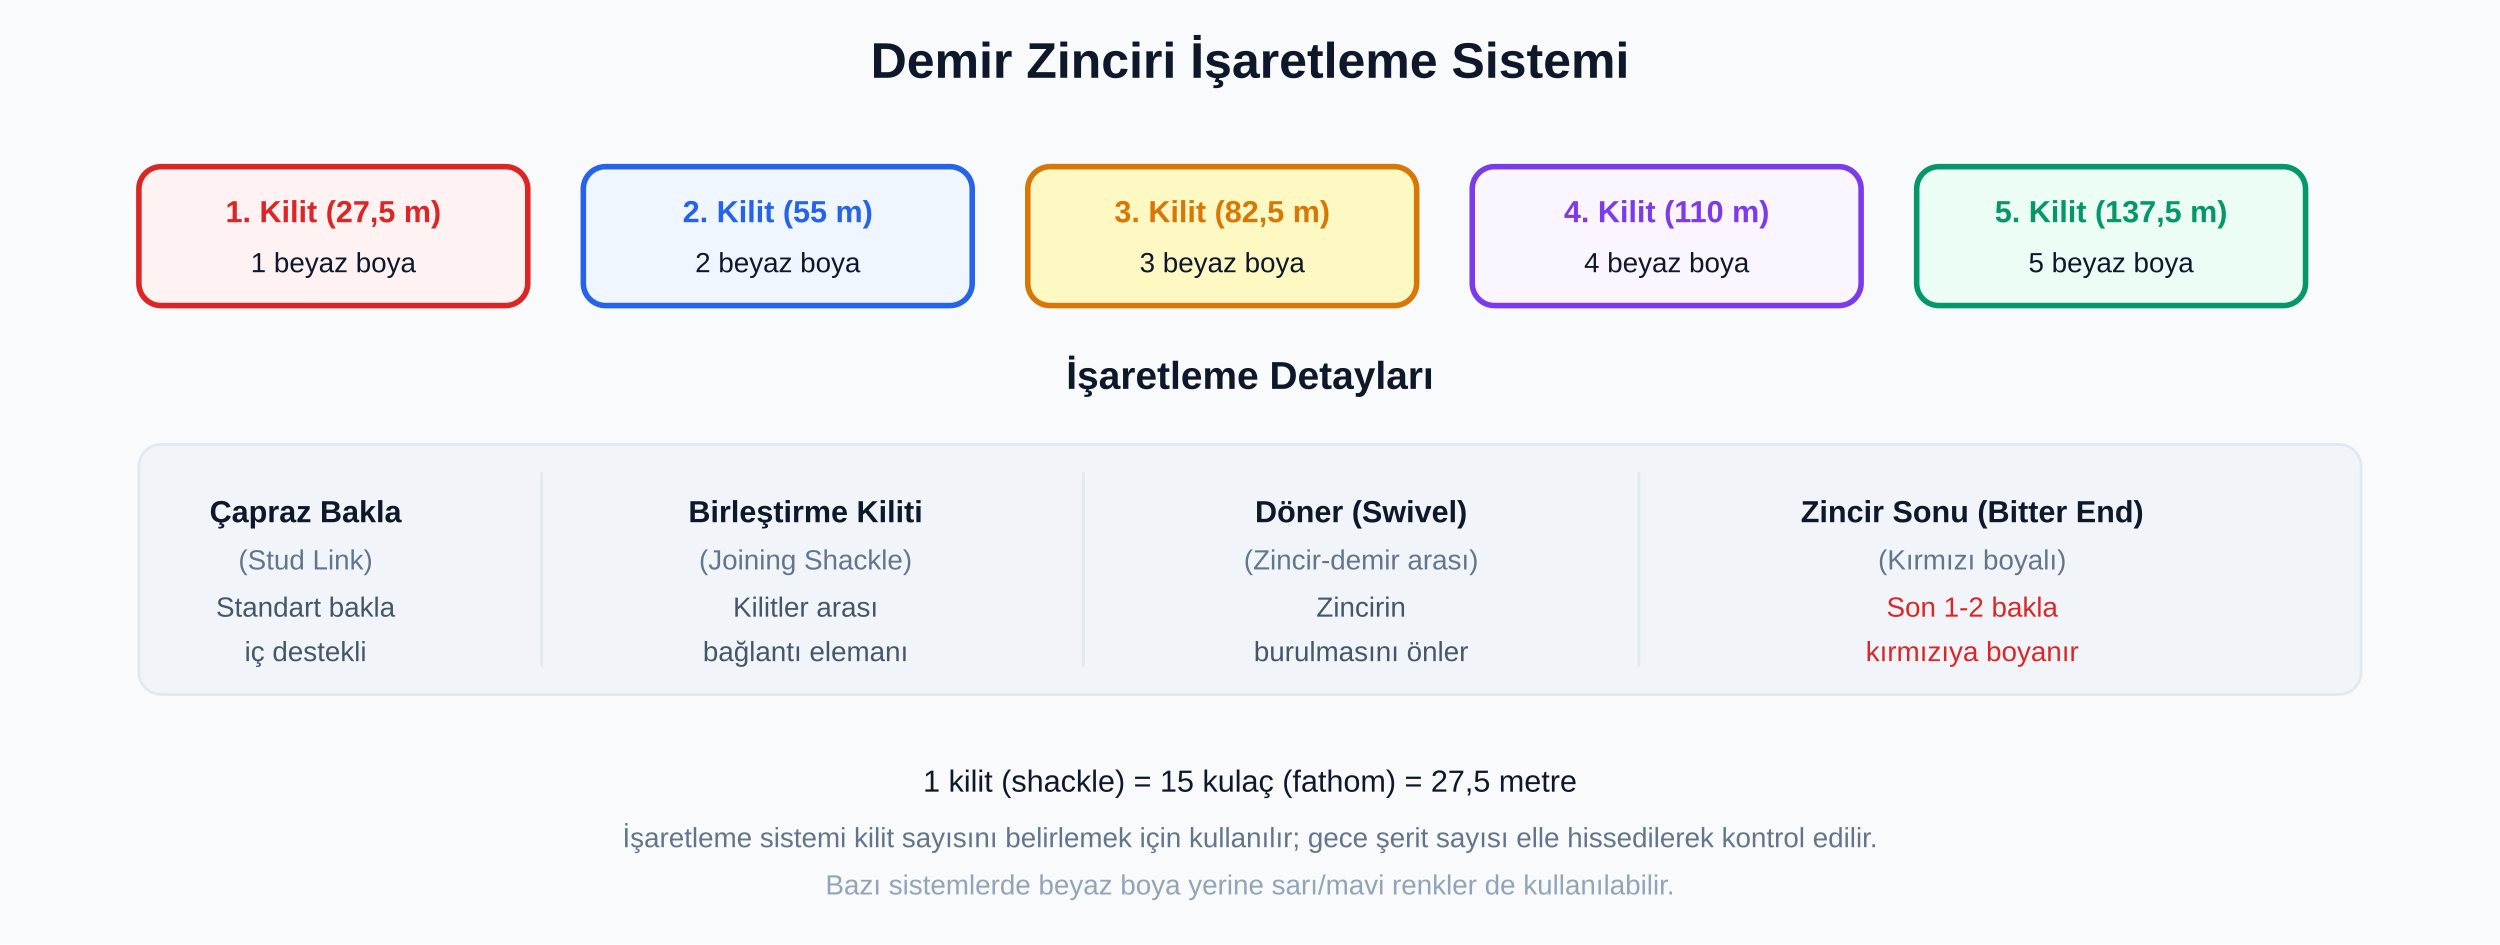
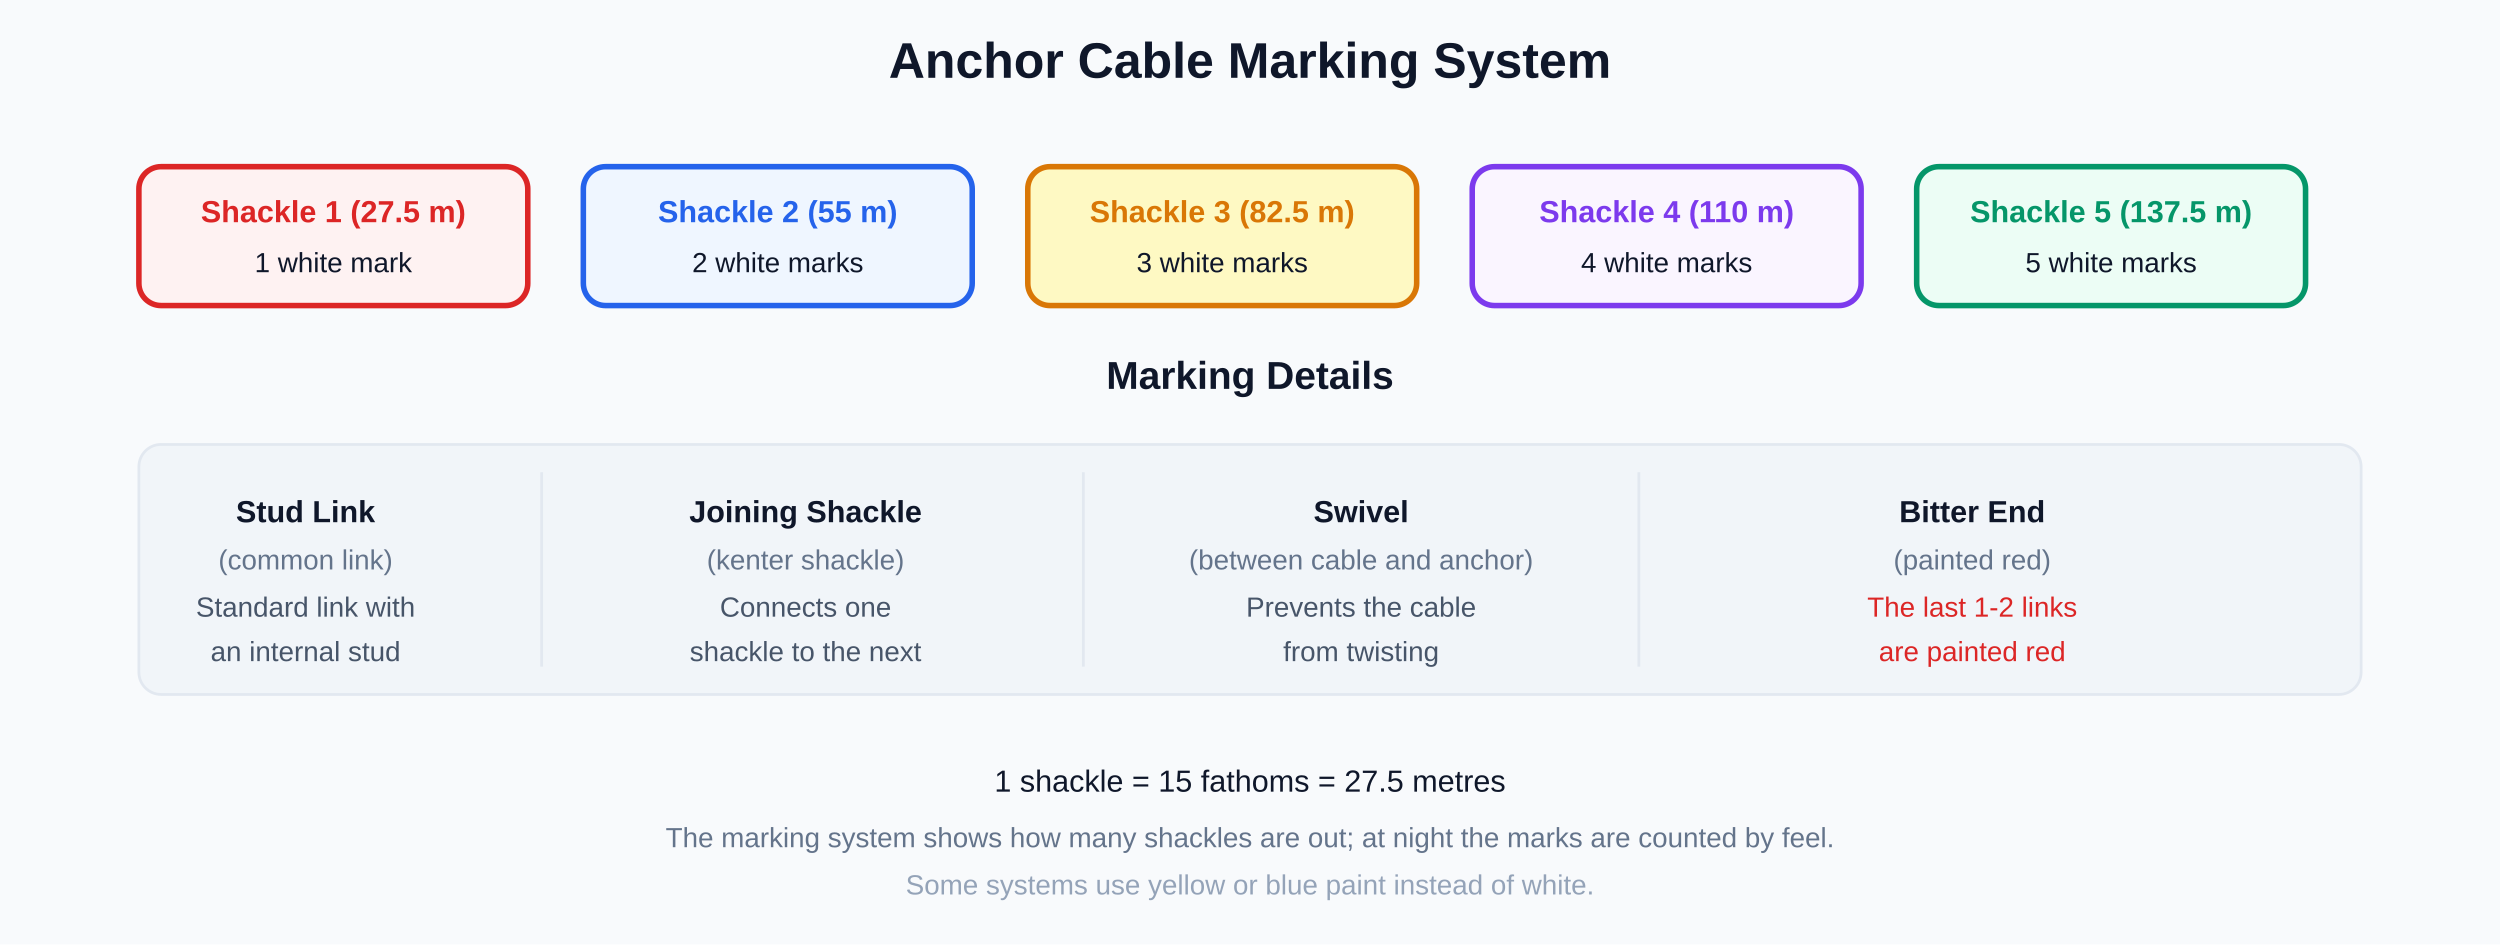
<svg xmlns="http://www.w3.org/2000/svg" width="900" height="340" viewBox="0 0 900 340">
  <rect width="900" height="340" fill="#f8fafc" />
-   <text x="450" y="28" text-anchor="middle" font-size="18" font-weight="bold" fill="#0f172a" font-family="Arial">Demir Zinciri İşaretleme Sistemi</text>
+   <text x="450" y="28" text-anchor="middle" font-size="18" font-weight="bold" fill="#0f172a" font-family="Arial">Anchor Cable Marking System</text>
  <g transform="translate(50, 60)">
    <rect x="0" y="0" width="140" height="50" rx="8" fill="#fef2f2" stroke="#dc2626" stroke-width="2" />
-     <text x="70" y="20" text-anchor="middle" font-size="11" font-weight="bold" fill="#dc2626" font-family="Arial">1. Kilit (27,5 m)</text>
-     <text x="70" y="38" text-anchor="middle" font-size="10" fill="#0f172a" font-family="Arial">1 beyaz boya</text>
+     <text x="70" y="20" text-anchor="middle" font-size="11" font-weight="bold" fill="#dc2626" font-family="Arial">Shackle 1 (27.5 m)</text>
+     <text x="70" y="38" text-anchor="middle" font-size="10" fill="#0f172a" font-family="Arial">1 white mark</text>
    <rect x="160" y="0" width="140" height="50" rx="8" fill="#eff6ff" stroke="#2563eb" stroke-width="2" />
-     <text x="230" y="20" text-anchor="middle" font-size="11" font-weight="bold" fill="#2563eb" font-family="Arial">2. Kilit (55 m)</text>
-     <text x="230" y="38" text-anchor="middle" font-size="10" fill="#0f172a" font-family="Arial">2 beyaz boya</text>
+     <text x="230" y="20" text-anchor="middle" font-size="11" font-weight="bold" fill="#2563eb" font-family="Arial">Shackle 2 (55 m)</text>
+     <text x="230" y="38" text-anchor="middle" font-size="10" fill="#0f172a" font-family="Arial">2 white marks</text>
    <rect x="320" y="0" width="140" height="50" rx="8" fill="#fef9c3" stroke="#d97706" stroke-width="2" />
-     <text x="390" y="20" text-anchor="middle" font-size="11" font-weight="bold" fill="#d97706" font-family="Arial">3. Kilit (82,5 m)</text>
-     <text x="390" y="38" text-anchor="middle" font-size="10" fill="#0f172a" font-family="Arial">3 beyaz boya</text>
+     <text x="390" y="20" text-anchor="middle" font-size="11" font-weight="bold" fill="#d97706" font-family="Arial">Shackle 3 (82.5 m)</text>
+     <text x="390" y="38" text-anchor="middle" font-size="10" fill="#0f172a" font-family="Arial">3 white marks</text>
    <rect x="480" y="0" width="140" height="50" rx="8" fill="#faf5ff" stroke="#7c3aed" stroke-width="2" />
-     <text x="550" y="20" text-anchor="middle" font-size="11" font-weight="bold" fill="#7c3aed" font-family="Arial">4. Kilit (110 m)</text>
-     <text x="550" y="38" text-anchor="middle" font-size="10" fill="#0f172a" font-family="Arial">4 beyaz boya</text>
+     <text x="550" y="20" text-anchor="middle" font-size="11" font-weight="bold" fill="#7c3aed" font-family="Arial">Shackle 4 (110 m)</text>
+     <text x="550" y="38" text-anchor="middle" font-size="10" fill="#0f172a" font-family="Arial">4 white marks</text>
    <rect x="640" y="0" width="140" height="50" rx="8" fill="#ecfdf5" stroke="#059669" stroke-width="2" />
-     <text x="710" y="20" text-anchor="middle" font-size="11" font-weight="bold" fill="#059669" font-family="Arial">5. Kilit (137,5 m)</text>
-     <text x="710" y="38" text-anchor="middle" font-size="10" fill="#0f172a" font-family="Arial">5 beyaz boya</text>
+     <text x="710" y="20" text-anchor="middle" font-size="11" font-weight="bold" fill="#059669" font-family="Arial">Shackle 5 (137.5 m)</text>
+     <text x="710" y="38" text-anchor="middle" font-size="10" fill="#0f172a" font-family="Arial">5 white marks</text>
  </g>
  <g transform="translate(50, 140)">
-     <text x="400" y="0" text-anchor="middle" font-size="14" font-weight="bold" fill="#0f172a" font-family="Arial">İşaretleme Detayları</text>
+     <text x="400" y="0" text-anchor="middle" font-size="14" font-weight="bold" fill="#0f172a" font-family="Arial">Marking Details</text>
    <rect x="0" y="20" width="800" height="90" rx="8" fill="#f1f5f9" stroke="#e2e8f0" stroke-width="1" />
-     <text x="60" y="48" text-anchor="middle" font-size="11" font-weight="bold" fill="#0f172a" font-family="Arial">Çapraz Bakla</text>
-     <text x="60" y="65" text-anchor="middle" font-size="10" fill="#64748b" font-family="Arial">(Stud Link)</text>
-     <text x="60" y="82" text-anchor="middle" font-size="10" fill="#475569" font-family="Arial">Standart bakla</text>
-     <text x="60" y="98" text-anchor="middle" font-size="10" fill="#475569" font-family="Arial">iç destekli</text>
+     <text x="60" y="48" text-anchor="middle" font-size="11" font-weight="bold" fill="#0f172a" font-family="Arial">Stud Link</text>
+     <text x="60" y="65" text-anchor="middle" font-size="10" fill="#64748b" font-family="Arial">(common link)</text>
+     <text x="60" y="82" text-anchor="middle" font-size="10" fill="#475569" font-family="Arial">Standard link with</text>
+     <text x="60" y="98" text-anchor="middle" font-size="10" fill="#475569" font-family="Arial">an internal stud</text>
    <line x1="145" y1="30" x2="145" y2="100" stroke="#e2e8f0" stroke-width="1" />
-     <text x="240" y="48" text-anchor="middle" font-size="11" font-weight="bold" fill="#0f172a" font-family="Arial">Birleştirme Kiliti</text>
-     <text x="240" y="65" text-anchor="middle" font-size="10" fill="#64748b" font-family="Arial">(Joining Shackle)</text>
-     <text x="240" y="82" text-anchor="middle" font-size="10" fill="#475569" font-family="Arial">Kilitler arası</text>
-     <text x="240" y="98" text-anchor="middle" font-size="10" fill="#475569" font-family="Arial">bağlantı elemanı</text>
+     <text x="240" y="48" text-anchor="middle" font-size="11" font-weight="bold" fill="#0f172a" font-family="Arial">Joining Shackle</text>
+     <text x="240" y="65" text-anchor="middle" font-size="10" fill="#64748b" font-family="Arial">(kenter shackle)</text>
+     <text x="240" y="82" text-anchor="middle" font-size="10" fill="#475569" font-family="Arial">Connects one</text>
+     <text x="240" y="98" text-anchor="middle" font-size="10" fill="#475569" font-family="Arial">shackle to the next</text>
    <line x1="340" y1="30" x2="340" y2="100" stroke="#e2e8f0" stroke-width="1" />
-     <text x="440" y="48" text-anchor="middle" font-size="11" font-weight="bold" fill="#0f172a" font-family="Arial">Döner (Swivel)</text>
-     <text x="440" y="65" text-anchor="middle" font-size="10" fill="#64748b" font-family="Arial">(Zincir-demir arası)</text>
-     <text x="440" y="82" text-anchor="middle" font-size="10" fill="#475569" font-family="Arial">Zincirin</text>
-     <text x="440" y="98" text-anchor="middle" font-size="10" fill="#475569" font-family="Arial">burulmasını önler</text>
+     <text x="440" y="48" text-anchor="middle" font-size="11" font-weight="bold" fill="#0f172a" font-family="Arial">Swivel</text>
+     <text x="440" y="65" text-anchor="middle" font-size="10" fill="#64748b" font-family="Arial">(between cable and anchor)</text>
+     <text x="440" y="82" text-anchor="middle" font-size="10" fill="#475569" font-family="Arial">Prevents the cable</text>
+     <text x="440" y="98" text-anchor="middle" font-size="10" fill="#475569" font-family="Arial">from twisting</text>
    <line x1="540" y1="30" x2="540" y2="100" stroke="#e2e8f0" stroke-width="1" />
-     <text x="660" y="48" text-anchor="middle" font-size="11" font-weight="bold" fill="#0f172a" font-family="Arial">Zincir Sonu (Bitter End)</text>
-     <text x="660" y="65" text-anchor="middle" font-size="10" fill="#64748b" font-family="Arial">(Kırmızı boyalı)</text>
-     <text x="660" y="82" text-anchor="middle" font-size="10" fill="#dc2626" font-family="Arial">Son 1-2 bakla</text>
-     <text x="660" y="98" text-anchor="middle" font-size="10" fill="#dc2626" font-family="Arial">kırmızıya boyanır</text>
+     <text x="660" y="48" text-anchor="middle" font-size="11" font-weight="bold" fill="#0f172a" font-family="Arial">Bitter End</text>
+     <text x="660" y="65" text-anchor="middle" font-size="10" fill="#64748b" font-family="Arial">(painted red)</text>
+     <text x="660" y="82" text-anchor="middle" font-size="10" fill="#dc2626" font-family="Arial">The last 1-2 links</text>
+     <text x="660" y="98" text-anchor="middle" font-size="10" fill="#dc2626" font-family="Arial">are painted red</text>
  </g>
-   <text x="450" y="285" text-anchor="middle" font-size="11" fill="#0f172a" font-family="Arial">1 kilit (shackle) = 15 kulaç (fathom) = 27,5 metre</text>
-   <text x="450" y="305" text-anchor="middle" font-size="10" fill="#64748b" font-family="Arial">İşaretleme sistemi kilit sayısını belirlemek için kullanılır; gece şerit sayısı elle hissedilerek kontrol edilir.</text>
-   <text x="450" y="322" text-anchor="middle" font-size="10" fill="#94a3b8" font-family="Arial">Bazı sistemlerde beyaz boya yerine sarı/mavi renkler de kullanılabilir.</text>
+   <text x="450" y="285" text-anchor="middle" font-size="11" fill="#0f172a" font-family="Arial">1 shackle = 15 fathoms = 27.5 metres</text>
+   <text x="450" y="305" text-anchor="middle" font-size="10" fill="#64748b" font-family="Arial">The marking system shows how many shackles are out; at night the marks are counted by feel.</text>
+   <text x="450" y="322" text-anchor="middle" font-size="10" fill="#94a3b8" font-family="Arial">Some systems use yellow or blue paint instead of white.</text>
</svg>
